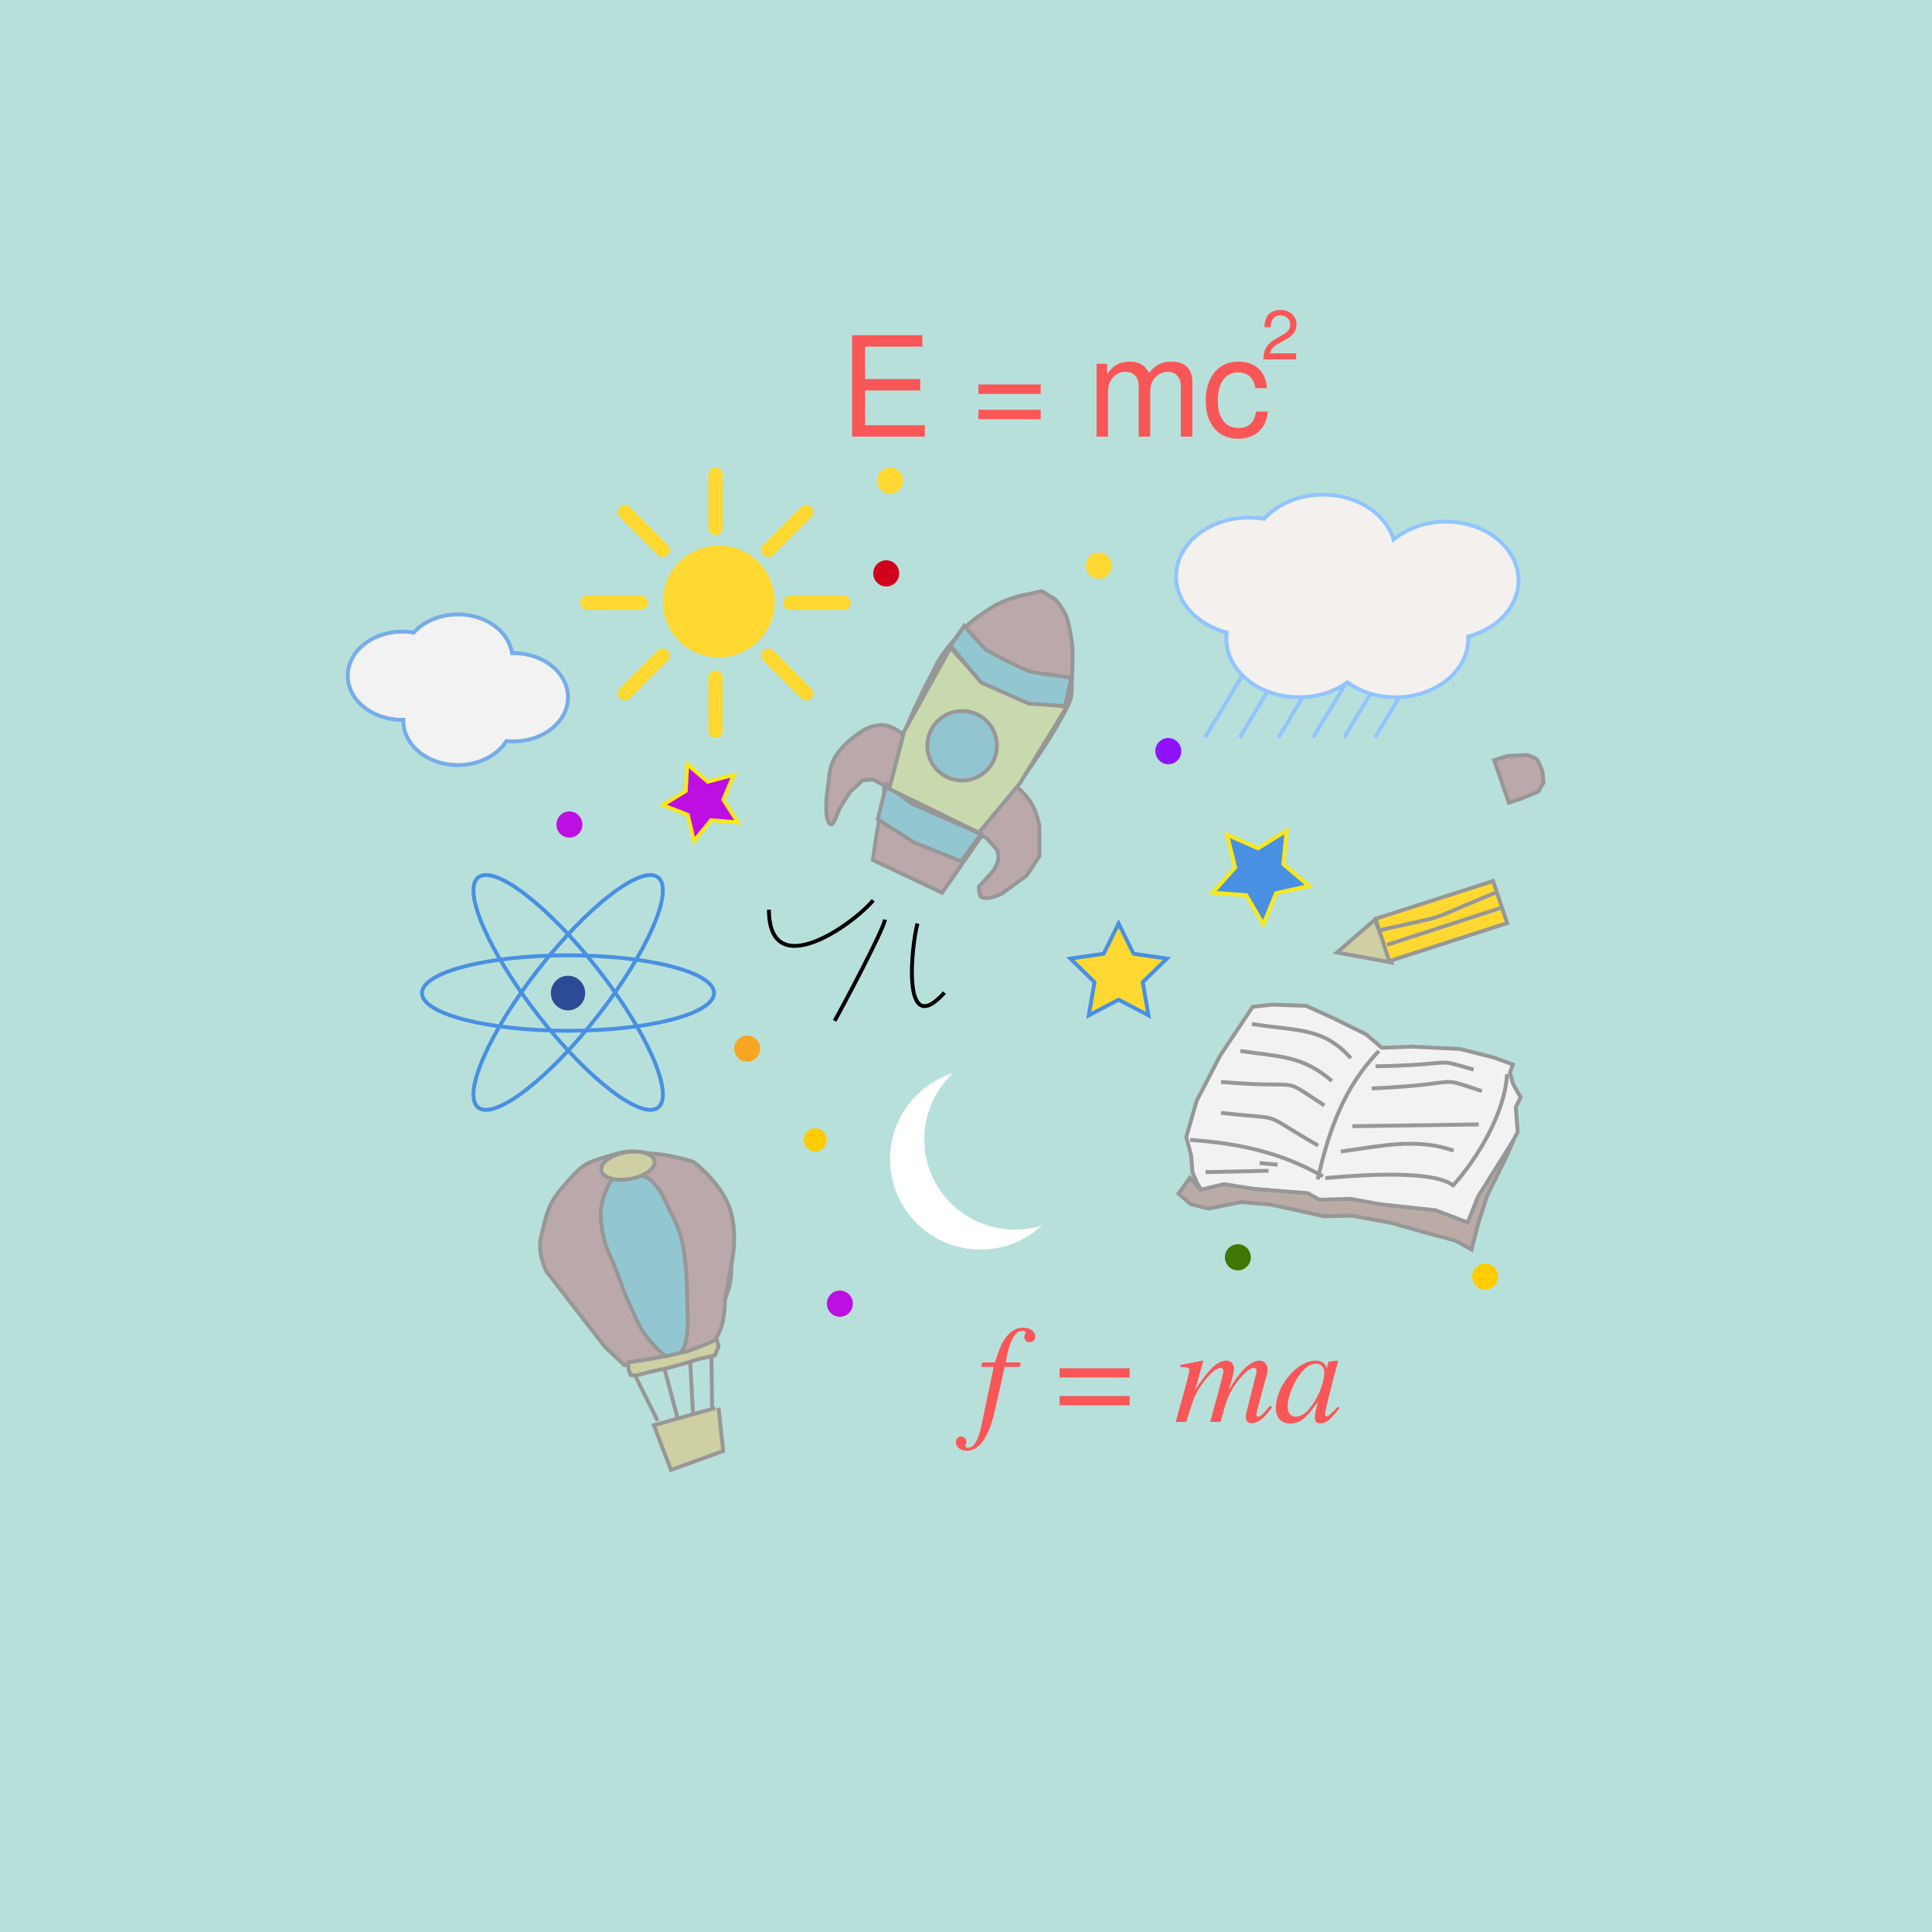
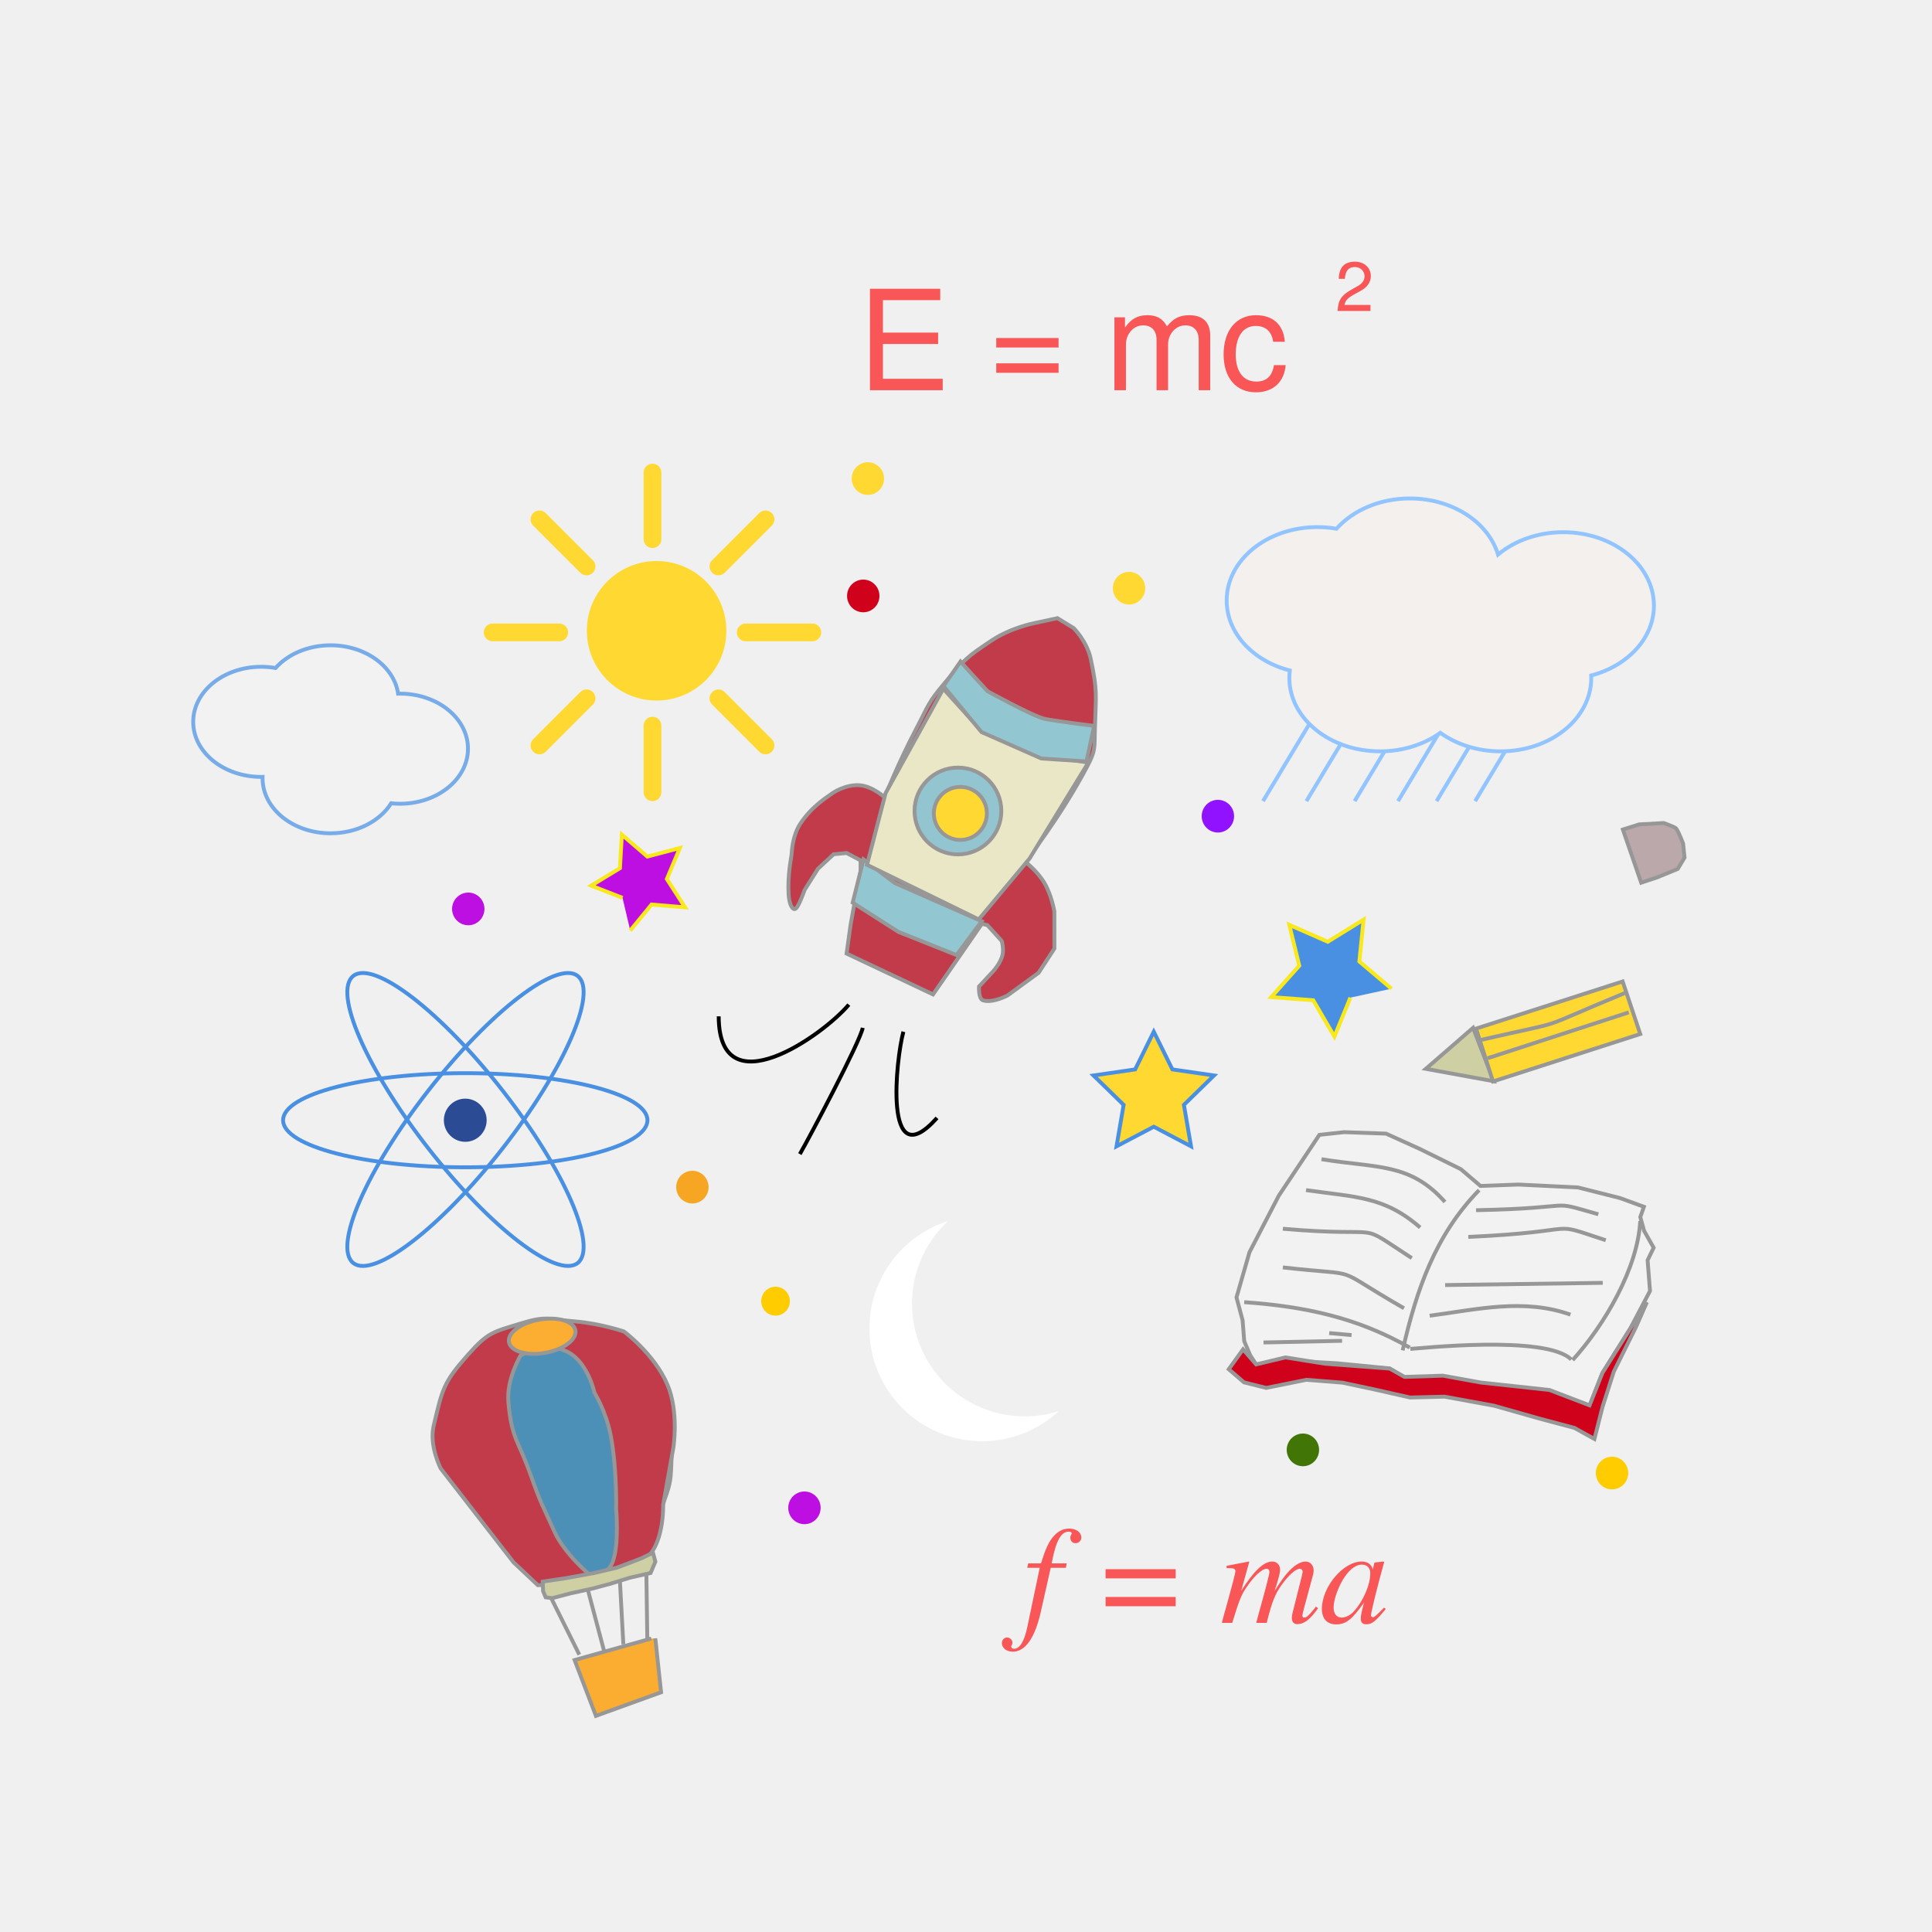
<svg xmlns="http://www.w3.org/2000/svg" width="500px" height="500px" viewBox="0 0 500 500" version="1.1">
  <defs />
  <g id="Page-1" stroke="none" stroke-width="1" fill="none" fill-rule="evenodd">
    <g id="Artboard">
-       <rect id="Rectangle" fill="#B8E0DB" x="0" y="0" width="500" height="503" />
-       <g id="nuclear" transform="translate(109, 221)">
-         <ellipse id="Oval" stroke="#4990E2" transform="translate(38.04351, 35.84448) rotate(-38) translate(-38.04351, -35.84448) " cx="38.044" cy="35.844" rx="9.762" ry="37.791" />
-         <ellipse id="Oval-Copy-2" stroke="#4990E2" transform="translate(38, 36) rotate(-90) translate(-38, -36) " cx="38" cy="36" rx="9.762" ry="37.791" />
-         <ellipse id="Oval-Copy" stroke="#4990E2" transform="translate(38.04351, 35.84448) scale(-1, 1) rotate(-38) translate(-38.04351, -35.84448) " cx="38.044" cy="35.844" rx="9.762" ry="37.791" />
-         <ellipse id="Oval-2" fill="#2B4C95" cx="38" cy="36" rx="4.437" ry="4.478" />
+       <g id="nuclear" transform="translate(73, 245)">
+         <ellipse id="Oval" stroke="#4990E2" transform="translate(47.46317, 44.71964) rotate(-38) translate(-47.46317, -44.71964) " cx="47.463" cy="44.72" rx="12.179" ry="47.148" />
+         <ellipse id="Oval-Copy-2" stroke="#4990E2" transform="translate(47.40888, 44.91368) rotate(-90) translate(-47.40888, -44.91368) " cx="47.409" cy="44.914" rx="12.179" ry="47.148" />
+         <ellipse id="Oval-Copy" stroke="#4990E2" transform="translate(47.46317, 44.71964) scale(-1, 1) rotate(-38) translate(-47.46317, -44.71964) " cx="47.463" cy="44.72" rx="12.179" ry="47.148" />
+         <ellipse id="Oval-2" fill="#2B4C95" cx="47.409" cy="44.914" rx="5.536" ry="5.586" />
      </g>
-       <path d="M246.672,277.707 C237.214,280.703 230.358,289.551 230.358,300.001 C230.358,312.913 240.826,323.381 253.739,323.381 C259.881,323.381 265.469,321.013 269.642,317.139 C267.412,317.845 265.038,318.226 262.575,318.226 C249.663,318.226 239.195,307.758 239.195,294.846 C239.195,288.075 242.073,281.977 246.672,277.707 Z" id="Combined-Shape" fill="#FFFFFF" />
-       <path d="M107.08,163.71 C106.123,163.544 105.13,163.457 104.112,163.457 C96.318,163.457 90,168.571 90,174.879 C90,181.186 96.318,186.3 104.112,186.3 C104.205,186.3 104.299,186.299 104.393,186.298 C104.39,186.391 104.388,186.485 104.388,186.579 C104.388,192.886 110.706,198 118.5,198 C123.98,198 128.731,195.472 131.068,191.777 C131.664,191.839 132.272,191.871 132.888,191.871 C140.682,191.871 147,186.758 147,180.45 C147,174.142 140.682,169.029 132.888,169.029 C132.761,169.029 132.635,169.03 132.508,169.033 C131.662,163.38 125.713,159 118.5,159 C113.805,159 109.646,160.856 107.08,163.71 Z" id="clouds" stroke="#77ACE9" fill="#F2F2F2" />
-       <polygon id="Star-Copy-2" stroke="#4990E2" fill="#FFD931" points="289.5 258.715 281.775 262.776 283.25 254.174 277 248.082 285.637 246.827 289.5 239 293.363 246.827 302 248.082 295.75 254.174 297.225 262.776" />
-       <polygon id="Star-Copy-2" stroke="#F8E81C" fill="#4990E2" transform="translate(325.2171, 225.1417) rotate(-40) translate(-325.2171, -225.1417) " points="325.217 232.968 317.492 237.03 318.967 228.428 312.717 222.335 321.354 221.08 325.217 213.254 329.08 221.08 337.717 222.335 331.467 228.428 332.943 237.03" />
-       <polygon id="Star-Copy" stroke="#F8E81C" fill="#BD0FE1" transform="translate(182.723, 206.7713) rotate(49) translate(-182.723, -206.7713) " points="182.723 213.026 176.55 216.271 177.729 209.397 172.734 204.529 179.636 203.526 182.723 197.271 185.81 203.526 192.712 204.529 187.717 209.397 188.897 216.271" />
-       <ellipse id="Oval-2" fill="#F6A623" cx="193.358" cy="271.389" rx="3.358" ry="3.389" />
-       <ellipse id="Oval-2" fill="#BD0FE1" cx="147.358" cy="213.389" rx="3.358" ry="3.389" />
-       <ellipse id="Oval-2-Copy" fill="#FFCC00" cx="210.973" cy="295" rx="2.973" ry="3" />
-       <ellipse id="Oval-2-Copy-3" fill="#FFD931" cx="284.358" cy="146.389" rx="3.358" ry="3.389" />
-       <g id="e-=-mc2" transform="translate(193, 70)">
+       <path d="M245.353,316 C233.553,319.737 225,330.776 225,343.813 C225,359.923 238.06,372.983 254.169,372.983 C261.832,372.983 268.805,370.028 274.01,365.196 C271.229,366.076 268.267,366.552 265.194,366.552 C249.084,366.552 236.025,353.492 236.025,337.382 C236.025,328.935 239.615,321.327 245.353,316 Z" id="Combined-Shape" fill="#FFFFFF" />
+       <path d="M71.309,172.877 C70.115,172.67 68.876,172.561 67.606,172.561 C57.882,172.561 50,178.94 50,186.81 C50,194.68 57.882,201.06 67.606,201.06 C67.723,201.06 67.84,201.059 67.956,201.057 C67.953,201.173 67.951,201.29 67.951,201.407 C67.951,209.277 75.833,215.656 85.557,215.656 C92.394,215.656 98.321,212.502 101.237,207.893 C101.98,207.971 102.738,208.01 103.508,208.01 C113.231,208.01 121.113,201.631 121.113,193.761 C121.113,185.891 113.231,179.512 103.508,179.512 C103.349,179.512 103.191,179.513 103.034,179.517 C101.977,172.464 94.555,167 85.557,167 C79.699,167 74.51,169.315 71.309,172.877 Z" id="clouds" stroke="#77ACE9" fill="#F2F2F2" />
+       <polygon id="Star-Copy-2" stroke="#4990E2" fill="#FFD931" points="298.595 291.596 288.957 296.664 290.798 285.931 283 278.33 293.776 276.765 298.595 267 303.414 276.765 314.19 278.33 306.393 285.931 308.233 296.664" />
+       <polyline id="Star-Copy-2" stroke="#F8E81C" fill="#4990E2" points="349.474 258.187 345.347 268.264 339.859 258.859 329 258.049 336.248 249.922 333.663 239.345 343.632 243.727 352.893 238 351.805 248.835 360.114 255.873" />
+       <polyline id="Star-Copy" stroke="#F8E81C" fill="#BD0FE1" points="161.109 232.36 153 229.204 160.438 224.687 160.934 216 167.527 221.678 175.943 219.465 172.58 227.491 177.286 234.811 168.614 234.093 163.106 240.829" />
+       <ellipse id="Oval-2" fill="#F6A623" cx="179.19" cy="307.228" rx="4.19" ry="4.228" />
+       <ellipse id="Oval-2" fill="#BD0FE1" cx="121.19" cy="235.228" rx="4.19" ry="4.228" />
+       <ellipse id="Oval-2-Copy" fill="#FFCC00" cx="200.709" cy="336.743" rx="3.709" ry="3.743" />
+       <ellipse id="Oval-2-Copy-3" fill="#FFD931" cx="292.19" cy="152.228" rx="4.19" ry="4.228" />
+       <g id="e-=-mc2" transform="translate(178, 56)">
        <text id="E-=-mc" font-family="HelveticaNeue-Light, Helvetica Neue" font-size="36" font-weight="300" letter-spacing="-0.279" fill="#F95658">
-           <tspan x="24.284" y="43">E = mc</tspan>
+           <tspan x="43.911" y="44.981">E = mc</tspan>
        </text>
-         <g id="Group-3" transform="translate(59, 0)" font-size="18" font-family="HelveticaNeue-Light, Helvetica Neue" letter-spacing="-0.139" fill="#F95658" font-weight="300">
+         <g id="Group-3" transform="translate(73.60853, 0)" font-size="18" font-family="HelveticaNeue-Light, Helvetica Neue" letter-spacing="-0.139" fill="#F95658" font-weight="300">
          <text id="2">
-             <tspan x="74.331" y="23">2</tspan>
+             <tspan x="93.958" y="24.486">2</tspan>
          </text>
        </g>
-         <ellipse id="Oval-2-Copy-3" fill="#FFD931" cx="37.358" cy="54.389" rx="3.358" ry="3.389" />
+         <ellipse id="Oval-2-Copy-3" fill="#FFD931" cx="46.608" cy="67.856" rx="4.19" ry="4.228" />
      </g>
-       <g id="f-=-ma" transform="translate(220.7167, 334)" font-weight="normal" letter-spacing="-0.279" font-size="36" font-family="Times-Italic, Times" fill="#F95658" font-style="italic">
+       <g id="f-=-ma" transform="translate(213, 386)" font-weight="normal" letter-spacing="-0.279" font-size="36" font-family="Times-Italic, Times" fill="#F95658" font-style="italic">
        <text>
-           <tspan x="31.956" y="34">f = ma</tspan>
+           <tspan x="51.582" y="34">f = ma</tspan>
        </text>
      </g>
-       <ellipse id="Oval-2-Copy-5" fill="#417505" cx="320.358" cy="325.389" rx="3.358" ry="3.389" />
-       <ellipse id="Oval-2-Copy-6" fill="#9012FE" cx="302.358" cy="194.389" rx="3.358" ry="3.389" />
-       <ellipse id="Oval-2-Copy-7" fill="#FFCC00" cx="384.358" cy="330.389" rx="3.358" ry="3.389" />
-       <ellipse id="Oval-2-Copy-9" fill="#BD0FE1" cx="217.358" cy="337.389" rx="3.358" ry="3.389" />
-       <g id="rocket" transform="translate(213, 145)">
-         <ellipse id="Oval-2-Copy-4" fill="#D0011B" cx="16.358" cy="3.389" rx="3.358" ry="3.389" />
-         <path d="M2.22,68.325 C1.525,68.534 0.99,67.01 0.883,65.392 C0.621,61.397 1.414,57.78 1.483,57.099 C1.552,56.417 1.633,53.21 3.283,50.667 C5.703,46.937 9.203,44.903 9.624,44.554 C10.044,44.205 12.613,42.496 15.505,42.652 C18.195,42.797 20.788,45.155 20.788,45.155 C20.788,45.155 23.689,37.905 27.227,31.186 C29.944,26.023 29.727,25.601 33.298,21.392 C37.586,16.338 37.751,16.123 42.944,12.66 C47.015,9.946 51.825,9.037 51.825,9.037 L56.637,8 C56.637,8 56.637,8 60.006,10.055 C60.006,10.055 62.774,12.807 63.542,16.441 C64.978,23.243 64.621,23.75 64.413,30.926 C64.3,34.831 64.603,35.347 62.9,38.602 C57.374,49.16 49.954,58.553 49.954,58.553 C49.954,58.553 52.424,60.357 53.97,62.99 C55.449,65.509 56.004,68.857 56.004,68.857 L56.013,76.54 L52.731,81.564 L46.27,86.277 C46.27,86.277 43.193,87.908 41.192,87.279 C40.24,86.98 40.364,84.421 40.364,84.421 L42.834,81.753 C42.834,81.753 44.502,80.178 45.163,78.181 C45.626,76.781 45.082,74.958 45.082,74.958 L42.11,71.678 L40.967,71.402 L30.834,86.047 L12.898,77.571 L13.745,71.517 L14.942,64.919 L15.801,60.586 L15.801,58.246 L12.901,56.714 L10.217,56.97 L6.969,59.977 L4.179,64.401 C4.179,64.401 2.916,68.116 2.22,68.325 Z" id="Path-2" stroke="#979797" fill="#BBA8AA" />
-         <polygon id="Path-4" stroke="#979797" fill="#92C7D2" points="16.414 58.042 22.905 62.947 40.919 70.865 35.713 77.885 23.683 73.091 14.163 67.022" />
-         <path d="M32.967,22.639 L41.199,31.738 L56.133,36.875 L63.049,37.953 L50.883,57.83 L40.312,70.488 L17.141,59.164 L20.996,44.285 L32.967,22.639 Z" id="Oval-5-Copy" stroke="#979797" fill="#C9D9AE" />
-         <path d="M33,22.085 L40.879,31.622 L53.28,37.103 L62.661,37.726 L64.253,30.355 C64.253,30.355 56.478,29.37 54.101,28.91 C51.724,28.45 42.146,23.154 42.146,23.154 L38.438,19.118 L36.531,17 L33,22.085 Z" id="Path-3" stroke="#979797" fill="#92C7D2" />
-         <circle id="Oval-5" stroke="#979797" fill="#93C5D0" cx="36" cy="48" r="9" />
+       <ellipse id="Oval-2-Copy-5" fill="#417505" cx="337.19" cy="375.228" rx="4.19" ry="4.228" />
+       <ellipse id="Oval-2-Copy-6" fill="#9012FE" cx="315.19" cy="211.228" rx="4.19" ry="4.228" />
+       <ellipse id="Oval-2-Copy-7" fill="#FFCC00" cx="417.19" cy="381.228" rx="4.19" ry="4.228" />
+       <ellipse id="Oval-2-Copy-9" fill="#BD0FE1" cx="208.19" cy="390.228" rx="4.19" ry="4.228" />
+       <g id="rocket" transform="translate(203, 150)">
+         <ellipse id="Oval-2-Copy-4" fill="#D0011B" cx="20.409" cy="4.228" rx="4.19" ry="4.228" />
+         <path d="M2.77,85.242 C1.903,85.503 1.235,83.602 1.102,81.583 C0.775,76.599 1.764,72.087 1.85,71.236 C1.936,70.386 2.037,66.385 4.096,63.213 C7.116,58.559 11.482,56.021 12.006,55.586 C12.531,55.15 15.736,53.018 19.344,53.213 C22.7,53.393 25.935,56.336 25.935,56.336 C25.935,56.336 29.555,47.29 33.968,38.907 C37.359,32.467 37.087,31.94 41.543,26.689 C46.892,20.384 47.099,20.115 53.578,15.795 C58.656,12.408 64.657,11.274 64.657,11.274 L70.66,9.981 C70.66,9.981 70.66,9.981 74.864,12.544 C74.864,12.544 78.317,15.978 79.275,20.512 C81.066,28.998 80.621,29.631 80.361,38.584 C80.22,43.455 80.599,44.099 78.474,48.16 C71.58,61.332 62.323,73.051 62.323,73.051 C62.323,73.051 65.404,75.301 67.333,78.587 C69.178,81.729 69.871,85.907 69.871,85.907 L69.882,95.492 L65.787,101.76 L57.727,107.639 C57.727,107.639 53.888,109.674 51.391,108.889 C50.204,108.516 50.358,105.324 50.358,105.324 L53.439,101.995 C53.439,101.995 55.52,100.031 56.345,97.538 C56.923,95.792 56.245,93.518 56.245,93.518 L52.536,89.426 L51.111,89.081 L38.468,107.352 L16.091,96.777 L17.149,89.225 L18.642,80.994 L19.714,75.587 L19.714,72.667 L16.095,70.756 L12.747,71.076 L8.695,74.827 L5.214,80.347 C5.214,80.347 3.638,84.981 2.77,85.242 Z" id="Path-2" stroke="#979797" fill="#C13B4A" />
+         <polygon id="Path-4" stroke="#979797" fill="#92C7D2" points="20.478 72.413 28.577 78.533 51.051 88.412 44.555 97.17 29.547 91.189 17.67 83.617" />
+         <path d="M41.129,28.244 L51.4,39.597 L70.031,46.005 L78.66,47.35 L63.482,72.149 L50.294,87.941 L21.385,73.813 L26.195,55.25 L41.129,28.244 Z" id="Oval-5-Copy" stroke="#979797" fill="#EAE7C6" />
+         <path d="M41.171,27.553 L51.001,39.452 L66.473,46.289 L78.176,47.067 L80.162,37.872 C80.162,37.872 70.461,36.642 67.496,36.068 C64.531,35.495 52.581,28.887 52.581,28.887 L47.955,23.852 L45.576,21.209 L41.171,27.553 Z" id="Path-3" stroke="#979797" fill="#92C7D2" />
+         <circle id="Oval-5" stroke="#979797" fill="#93C5D0" cx="44.914" cy="59.885" r="11.228" />
+         <circle id="Oval-5" stroke="#979797" fill="#FFD931" cx="45.537" cy="60.509" r="6.862" />
      </g>
-       <g id="sun" transform="translate(150, 121)" fill="#FFD931">
-         <circle id="Oval-7" cx="36.01" cy="34.663" r="14.471" />
-         <path d="M33.317,1.84 C33.317,0.824 34.135,0 35.159,0 C36.177,0 37.002,0.821 37.002,1.84 L37.002,15.66 C37.002,16.676 36.184,17.5 35.159,17.5 C34.142,17.5 33.317,16.679 33.317,15.66 L33.317,1.84 Z M57.305,10.25 C58.023,9.531 59.184,9.527 59.908,10.251 C60.628,10.971 60.63,12.134 59.91,12.855 L50.137,22.627 C49.419,23.346 48.258,23.35 47.534,22.626 C46.814,21.906 46.811,20.743 47.532,20.022 L57.305,10.25 Z M68.32,33.158 C69.336,33.158 70.159,33.976 70.159,35 C70.159,36.017 69.339,36.842 68.32,36.842 L54.499,36.842 C53.483,36.842 52.659,36.024 52.659,35 C52.659,33.983 53.48,33.158 54.499,33.158 L68.32,33.158 Z M59.91,57.145 C60.628,57.864 60.633,59.024 59.908,59.749 C59.189,60.468 58.025,60.471 57.305,59.75 L47.532,49.978 C46.814,49.259 46.809,48.099 47.534,47.374 C48.253,46.655 49.417,46.652 50.137,47.373 L59.91,57.145 Z M37.002,68.16 C37.002,69.176 36.184,70 35.159,70 C34.142,70 33.317,69.179 33.317,68.16 L33.317,54.34 C33.317,53.324 34.135,52.5 35.159,52.5 C36.177,52.5 37.002,53.321 37.002,54.34 L37.002,68.16 Z M13.014,59.75 C12.296,60.469 11.135,60.473 10.411,59.749 C9.691,59.029 9.688,57.866 10.409,57.145 L20.182,47.373 C20.9,46.654 22.061,46.65 22.785,47.374 C23.504,48.094 23.507,49.257 22.787,49.978 L13.014,59.75 Z M1.999,36.842 C0.983,36.842 0.159,36.024 0.159,35 C0.159,33.983 0.98,33.158 1.999,33.158 L15.82,33.158 C16.836,33.158 17.659,33.976 17.659,35 C17.659,36.017 16.839,36.842 15.82,36.842 L1.999,36.842 Z M10.409,12.855 C9.691,12.136 9.686,10.976 10.411,10.251 C11.13,9.532 12.293,9.529 13.014,10.25 L22.787,20.022 C23.505,20.741 23.509,21.901 22.785,22.626 C22.066,23.345 20.902,23.348 20.182,22.627 L10.409,12.855 Z" id="Rectangle-2" />
+       <g id="sun" transform="translate(125, 120)" fill="#FFD931">
+         <circle id="Oval-7" cx="44.926" cy="43.246" r="18.054" />
+         <path d="M41.567,2.295 C41.567,1.028 42.587,0 43.865,0 C45.134,0 46.163,1.024 46.163,2.295 L46.163,19.538 C46.163,20.805 45.143,21.833 43.865,21.833 C42.596,21.833 41.567,20.809 41.567,19.538 L41.567,2.295 Z M71.493,12.787 C72.39,11.891 73.838,11.886 74.742,12.789 C75.639,13.687 75.643,15.138 74.744,16.038 L62.551,28.23 C61.655,29.126 60.207,29.132 59.303,28.228 C58.406,27.33 58.402,25.879 59.301,24.98 L71.493,12.787 Z M85.236,41.368 C86.503,41.368 87.531,42.388 87.531,43.666 C87.531,44.935 86.507,45.964 85.236,45.964 L67.993,45.964 C66.726,45.964 65.698,44.944 65.698,43.666 C65.698,42.397 66.722,41.368 67.993,41.368 L85.236,41.368 Z M74.744,71.295 C75.64,72.191 75.645,73.639 74.742,74.543 C73.844,75.44 72.393,75.444 71.493,74.545 L59.301,62.352 C58.405,61.456 58.399,60.008 59.303,59.104 C60.201,58.207 61.652,58.203 62.551,59.102 L74.744,71.295 Z M46.163,85.037 C46.163,86.305 45.143,87.332 43.865,87.332 C42.596,87.332 41.567,86.308 41.567,85.037 L41.567,67.794 C41.567,66.527 42.587,65.499 43.865,65.499 C45.134,65.499 46.163,66.523 46.163,67.794 L46.163,85.037 Z M16.236,74.545 C15.34,75.441 13.892,75.446 12.988,74.543 C12.091,73.645 12.087,72.194 12.986,71.295 L25.179,59.102 C26.075,58.206 27.523,58.201 28.427,59.104 C29.324,60.002 29.328,61.453 28.429,62.352 L16.236,74.545 Z M2.494,45.964 C1.227,45.964 0.199,44.944 0.199,43.666 C0.199,42.397 1.223,41.368 2.494,41.368 L19.737,41.368 C21.004,41.368 22.032,42.388 22.032,43.666 C22.032,44.935 21.008,45.964 19.737,45.964 L2.494,45.964 Z M12.986,16.038 C12.09,15.141 12.085,13.693 12.988,12.789 C13.886,11.892 15.337,11.888 16.236,12.787 L28.429,24.98 C29.325,25.876 29.33,27.324 28.427,28.228 C27.529,29.125 26.078,29.129 25.179,28.23 L12.986,16.038 Z" id="Rectangle-2" />
      </g>
-       <g id="rain" transform="translate(348.5, 159.5) scale(-1, 1) translate(-348.5, -159.5) translate(304, 128)">
-         <path d="M24,41 L36.886,62.446" id="Line" stroke="#92C4FF" stroke-linecap="square" />
-         <path d="M32,41 L44.886,62.446" id="Line-Copy" stroke="#92C4FF" stroke-linecap="square" />
-         <path d="M40,41 L52.886,62.446" id="Line-Copy-2" stroke="#92C4FF" stroke-linecap="square" />
-         <path d="M49,41 L61.886,62.446" id="Line-Copy-3" stroke="#92C4FF" stroke-linecap="square" />
-         <path d="M59,41 L71.886,62.446" id="Line-Copy-4" stroke="#92C4FF" stroke-linecap="square" />
-         <path d="M68,41 L80.886,62.446" id="Line-Copy-5" stroke="#92C4FF" stroke-linecap="square" />
-         <path d="M22.774,6.28 C21.497,6.059 20.173,5.943 18.816,5.943 C8.424,5.943 0,12.761 0,21.171 C0,27.968 5.501,33.724 13.096,35.684 C13.032,36.192 13,36.707 13,37.229 C13,45.639 21.424,52.457 31.816,52.457 C36.613,52.457 40.992,51.004 44.316,48.611 C47.639,51.004 52.018,52.457 56.816,52.457 C67.207,52.457 75.631,45.639 75.631,37.229 C75.631,37.058 75.628,36.888 75.621,36.719 C83.171,34.738 88.631,28.999 88.631,22.229 C88.631,13.818 80.207,7 69.816,7 C64.507,7 59.711,8.779 56.291,11.642 C54.298,4.962 46.865,0 38,0 C31.74,0 26.194,2.474 22.774,6.28 Z" id="clouds-copy-3" stroke="#92C5FF" fill="#F4F0ED" transform="translate(44.31553, 26.22857) scale(-1, 1) translate(-44.31553, -26.22857) " />
+       <g id="rain" transform="translate(372.5183, 168.2995) scale(-1, 1) translate(-372.5183, -168.2995) translate(317, 129)">
+         <path d="M29.942,51.152 L46.019,77.908" id="Line" stroke="#92C4FF" stroke-linecap="square" />
+         <path d="M39.923,51.152 L56,77.908" id="Line-Copy" stroke="#92C4FF" stroke-linecap="square" />
+         <path d="M49.904,51.152 L65.981,77.908" id="Line-Copy-2" stroke="#92C4FF" stroke-linecap="square" />
+         <path d="M61.133,51.152 L77.209,77.908" id="Line-Copy-3" stroke="#92C4FF" stroke-linecap="square" />
+         <path d="M73.609,51.152 L89.685,77.908" id="Line-Copy-4" stroke="#92C4FF" stroke-linecap="square" />
+         <path d="M84.837,51.152 L100.914,77.908" id="Line-Copy-5" stroke="#92C4FF" stroke-linecap="square" />
+         <path d="M28.412,7.835 C26.82,7.56 25.168,7.414 23.474,7.414 C10.51,7.414 0,15.921 0,26.414 C0,34.893 6.863,42.075 16.338,44.519 C16.259,45.153 16.219,45.796 16.219,46.446 C16.219,56.939 26.729,65.446 39.693,65.446 C45.679,65.446 51.142,63.632 55.288,60.647 C59.435,63.632 64.897,65.446 70.883,65.446 C83.848,65.446 94.357,56.939 94.357,46.446 C94.357,46.233 94.353,46.021 94.345,45.81 C103.765,43.34 110.576,36.18 110.576,27.732 C110.576,17.239 100.067,8.733 87.102,8.733 C80.479,8.733 74.496,10.953 70.228,14.524 C67.742,6.191 58.469,0 47.409,0 C39.599,0 32.68,3.087 28.412,7.835 Z" id="clouds-copy-3" stroke="#92C5FF" fill="#F4F0ED" transform="translate(55.28816, 32.72282) scale(-1, 1) translate(-55.28816, -32.72282) " />
      </g>
-       <g id="ballon" transform="translate(164.5, 339.0059) scale(-1, 1) translate(-164.5, -339.0059) translate(139, 297.0059)" stroke="#979797">
-         <path d="M5.764,49.262 C-0.266,30.672 1.174,39.588 0.4,22.705" id="Path-5" />
-         <path d="M6.493,51.129 C2.129,48.326 2.409,39.617 2.409,39.617 L0.288,27.762 C0.288,27.762 -0.892,20.373 1.525,14.697 C4.237,8.33 10.546,3.676 10.546,3.676 C10.546,3.676 15.515,2.004 20.577,1.598 C26.148,1.151 26.555,0.348 31.812,1.971 C37.703,3.79 38.669,3.745 42.872,8.482 C48.038,14.305 48.172,15.56 50.001,23.175 C51.008,27.369 48.545,32.1 48.545,32.1 L33.441,51.563 C33.441,51.563 28.402,56.307 28.402,56.307 C18.015,56.14 6.493,51.563 6.493,51.129 Z" id="Path-6" fill="#BBA8AA" />
-         <path d="M5.885,54.218 L5.693,67.706" id="Path-8" />
-         <path d="M11.362,55.655 L10.666,68.572" id="Path-9" />
-         <path d="M14.671,69.91 C15.835,65.526 16.999,61.141 18.162,56.757" id="Path-10" />
-         <path d="M25.628,58.981 L19.801,70.718" id="Path-11" />
-         <polyline id="Path-12" fill="#CECFA2" points="4.038 67.326 2.839 78.518 16.355 83.414 20.776 71.835 4.866 67.369" />
-         <path d="M22.884,7.614 C19.412,8.964 16.659,16.368 16.659,16.368 C16.659,16.368 14.221,20.231 13.249,25.438 C11.972,32.276 12.162,40.458 12.162,40.458 C12.162,40.458 11.483,47.966 12.906,51.544 C14.209,54.819 17.614,54.164 17.614,54.164 C17.614,54.164 22.853,49.861 24.972,45.163 C27.538,39.475 27.681,39.661 29.906,33.391 C32.453,26.214 33.864,25.945 34.517,18.268 C34.915,13.599 32.008,8.7 32.008,8.7 C32.008,8.7 27.658,5.758 22.884,7.614 Z" id="Path-13" fill="#92C7D2" />
-         <polygon id="Path-7" fill="#CECFA2" points="4.523 49.569 4.02 51.427 5.018 53.776 9.318 54.753 13.374 56.013 17.11 57.012 21.607 57.996 25.392 58.989 26.775 58.825 27.314 57.545 27.387 55.563 22.521 54.839 16.698 53.773 12.043 52.683 6.94 50.744" />
-         <ellipse id="Oval-6" fill="#CECFA2" transform="translate(27.50142, 4.662364) rotate(10) translate(-27.50142, -4.662364) " cx="27.501" cy="4.662" rx="7" ry="3.5" />
+       <g id="ballon" transform="translate(142.8139, 392.3993) scale(-1, 1) translate(-142.8139, -392.3993) translate(111, 340)" stroke="#979797">
+         <path d="M7.191,61.459 C-0.332,38.267 1.465,49.39 0.5,28.327" id="Path-5" />
+         <path d="M8.101,63.789 C2.656,60.292 3.006,49.427 3.006,49.427 L0.36,34.636 C0.36,34.636 -1.113,25.417 1.902,18.336 C5.286,10.392 13.157,4.586 13.157,4.586 C13.157,4.586 19.357,2.5 25.672,1.993 C32.622,1.436 33.13,0.434 39.688,2.459 C47.038,4.728 48.243,4.672 53.488,10.583 C59.932,17.847 60.099,19.412 62.381,28.913 C63.638,34.145 60.565,40.048 60.565,40.048 L41.721,64.33 C41.721,64.33 35.434,70.248 35.434,70.248 C22.475,70.04 8.101,64.33 8.101,63.789 Z" id="Path-6" fill="#C23B4A" />
+         <path d="M7.342,67.642 L7.102,84.47" id="Path-8" />
+         <path d="M14.176,69.436 L13.307,85.551" id="Path-9" />
+         <path d="M18.304,87.22 L22.659,70.81" id="Path-10" />
+         <path d="M31.974,73.585 L24.704,88.228" id="Path-11" />
+         <polyline id="Path-12" fill="#FBAD31" points="5.037 83.996 3.542 97.959 20.405 104.067 25.92 89.622 6.07 84.049" />
+         <path d="M28.55,9.5 C22.593,11.815 20.784,20.421 20.784,20.421 C20.784,20.421 17.742,25.241 16.529,31.737 C14.937,40.268 15.173,50.475 15.173,50.475 C15.173,50.475 14.326,59.843 16.102,64.306 C17.727,68.393 21.975,67.575 21.975,67.575 C21.975,67.575 28.512,62.206 31.156,56.345 C34.356,49.25 34.535,49.482 37.311,41.659 C40.489,32.704 42.249,32.369 43.064,22.791 C43.56,16.967 39.933,10.855 39.933,10.855 C39.933,10.855 34.506,7.184 28.55,9.5 Z" id="Path-13" fill="#4C90B8" />
+         <polygon id="Path-7" fill="#CECFA2" points="5.643 61.843 5.015 64.16 6.26 67.092 11.625 68.31 16.685 69.882 21.346 71.129 26.957 72.356 31.679 73.595 33.405 73.39 34.077 71.794 34.168 69.321 28.098 68.417 20.833 67.088 15.025 65.728 8.658 63.308" />
+         <ellipse id="Oval-6" fill="#FBAE31" transform="translate(34.31083, 5.816776) rotate(10) translate(-34.31083, -5.816776) " cx="34.311" cy="5.817" rx="8.733" ry="4.367" />
      </g>
-       <polygon id="Path-14" stroke="#979797" fill="#CECFA2" points="355.805 238 346 246.509 360.087 249.082" />
-       <polygon id="Path-15" stroke="#979797" fill="#FFD931" points="356 237.778 386.408 228 390.06 238.904 359.514 248.743" />
-       <path d="M357,240.765 C376.926,236.185 366.874,239.331 387.052,231" id="Path-16" stroke="#979797" />
-       <path d="M359,244.508 C368.76,241.339 378.52,238.169 388.28,235" id="Path-17" stroke="#979797" />
-       <path d="M386.686,196.728 L390.075,195.659 L395.155,195.378 C395.155,195.378 397.172,196.097 397.626,196.413 C398.08,196.728 399.18,199.65 399.18,199.65 L399.474,202.559 L398.069,204.893 L393.758,206.668 L390.486,207.75 L386.686,196.728 Z" id="Path-18" stroke="#979797" fill="#BBA8AA" />
-       <polygon id="Path-19" stroke="#979797" fill="#F2F2F2" points="307 294.285 308.266 299.012 308.611 303.365 309.838 306.266 311.159 308.305 317.024 307.319 327.823 307.938 338.774 309.012 342.239 311.111 344.813 311.11 350.151 311.002 357.755 312.283 364.552 313.009 371.314 313.557 376.413 315.759 380.128 317.093 382.903 309.956 388.667 300.764 392.779 292.944 392.281 286.562 393.539 283.971 391.56 280.482 390.766 277.618 391.518 275.481 386.567 273.672 377.843 271.471 365.467 270.869 357.614 271.157 353.538 267.678 345.047 263.49 338.028 260.307 329.322 260 324.198 260.56 315.777 273.176 309.695 284.907" />
-       <path d="M356.864,272 C347.748,281.362 343.873,292.713 341,305.245" id="Path-20" stroke="#979797" />
-       <path d="M312,303.349 L328.298,303" id="Path-28" stroke="#979797" />
-       <path d="M326,301 C327.547,301.14 329.094,301.28 330.642,301.42" id="Path-29" stroke="#979797" />
-       <polygon id="Path-30" stroke="#979797" fill="#BBABA7" points="307.968 304.788 305 308.91 308.16 311.633 312.768 312.786 321.111 311.104 328.623 311.702 335.288 313.122 342.626 314.778 349.76 314.602 359.989 316.47 369.406 319.137 376.708 321.084 380.854 323.381 382.543 316.704 384.862 309.437 389.526 300.039 391.741 295 382.514 309.676 379.843 316.396 371.523 313.216 357.3 311.671 349.422 310.247 341.453 310.499 338.395 308.779 324.936 307.763 316.751 306.46 310.681 307.911" />
-       <path d="M308,295 C320.479,295.884 331.395,298.158 342.353,304.433" id="Path-31" stroke="#979797" />
-       <path d="M343,304.877 C344.219,304.858 371.149,301.852 376.378,307.081" id="Path-32" stroke="#979797" />
-       <path d="M390.02,278 C389.514,287.826 382.534,299.664 376,306.845" id="Path-33" stroke="#979797" />
-       <path d="M347,298.012 C356.99,296.685 366.504,294.358 376.199,297.785" id="Path-21" stroke="#979797" />
-       <path d="M350,291.457 C360.899,291.305 371.799,291.152 382.698,291" id="Path-22" stroke="#979797" />
-       <path d="M355,281.695 C380.07,280.552 370.858,278.207 383.511,282.388" id="Path-23" stroke="#979797" />
-       <path d="M341.128,296.474 C325.172,287.322 333.592,290.014 316,288" id="Path-24" stroke="#979797" />
-       <path d="M316,280 C338.676,281.962 330.391,278.095 342.743,286.082" id="Path-25" stroke="#979797" />
-       <path d="M321,272 C331.259,273.49 337.186,273.225 344.671,279.76" id="Path-26" stroke="#979797" />
-       <path d="M324,265 C335.614,266.902 342.358,265.704 349.612,273.87" id="Path-27" stroke="#979797" />
-       <path d="M356,275.961 C378.438,275.506 370.187,273.64 381.364,276.805" id="Path-34" stroke="#979797" />
-       <path d="M225.992,233 C220.489,239.51 199.035,254.573 199,235.426" id="Path-37" stroke="#000000" />
-       <path d="M237.442,239 C235.934,244.417 233.15,269.497 244.417,256.883" id="Path-36" stroke="#000000" />
-       <path d="M229.047,238 C228.483,240.931 217.949,260.815 216,264.191" id="Path-35" stroke="#000000" />
+       <polygon id="Path-14" stroke="#979797" fill="#CECFA2" points="381.233 266 369 276.616 386.575 279.825" />
+       <polygon id="Path-15" stroke="#979797" fill="#FFD931" points="382 266.199 419.937 254 424.493 267.604 386.384 279.879" />
+       <path d="M383,269.183 C407.86,263.469 395.319,267.394 420.493,257" id="Path-16" stroke="#979797" />
+       <path d="M385,273.863 C397.177,269.908 409.353,265.954 421.53,262" id="Path-17" stroke="#979797" />
+       <path d="M420,214.684 L424.228,213.35 L430.566,213 C430.566,213 433.082,213.897 433.649,214.291 C434.215,214.684 435.588,218.33 435.588,218.33 L435.954,221.959 L434.201,224.871 L428.823,227.085 L424.741,228.435 L420,214.684 Z" id="Path-18" stroke="#979797" fill="#BBA8AA" />
+       <polygon id="Path-19" stroke="#979797" fill="#F2F2F2" points="320 335.774 321.579 341.671 322.01 347.103 323.541 350.721 325.189 353.265 332.506 352.036 345.979 352.808 359.642 354.147 363.965 356.767 367.176 356.765 373.836 356.63 383.322 358.229 391.802 359.134 400.239 359.817 406.6 362.565 411.235 364.229 414.697 355.325 421.888 343.857 427.018 334.101 426.397 326.138 427.966 322.906 425.497 318.554 424.506 314.98 425.444 312.315 419.268 310.057 408.384 307.311 392.943 306.56 383.146 306.92 378.061 302.579 367.467 297.354 358.711 293.383 347.849 293 341.457 293.698 330.951 309.438 323.363 324.074" />
+       <path d="M382.792,308 C371.419,319.68 366.584,333.841 363,349.477" id="Path-20" stroke="#979797" />
+       <path d="M327,347.435 C333.778,347.29 340.555,347.145 347.333,347" id="Path-28" stroke="#979797" />
+       <path d="M344,345 C345.93,345.175 347.861,345.349 349.791,345.524" id="Path-29" stroke="#979797" />
+       <polygon id="Path-30" stroke="#979797" fill="#D0011B" points="321.703 349.212 318 354.354 321.943 357.751 327.691 359.19 338.101 357.092 347.472 357.838 355.787 359.609 364.942 361.675 373.842 361.455 386.605 363.786 398.353 367.113 407.463 369.542 412.636 372.408 414.743 364.078 417.636 355.011 423.455 343.287 426.219 337 414.706 355.31 411.374 363.694 400.995 359.726 383.249 357.799 373.421 356.022 363.479 356.337 359.663 354.191 342.872 352.923 332.661 351.297 325.087 353.108" />
+       <path d="M322,337 C337.569,338.103 351.188,340.94 364.858,348.768" id="Path-31" stroke="#979797" />
+       <path d="M365,349.094 C366.521,349.071 400.119,345.32 406.642,351.844" id="Path-32" stroke="#979797" />
+       <path d="M424.491,316 C423.861,328.259 415.152,343.028 407,351.987" id="Path-33" stroke="#979797" />
+       <path d="M370,340.51 C382.464,338.855 394.333,335.951 406.429,340.227" id="Path-21" stroke="#979797" />
+       <path d="M374,332.57 C387.598,332.38 401.196,332.19 414.794,332" id="Path-22" stroke="#979797" />
+       <path d="M380,320.114 C411.278,318.689 399.784,315.763 415.57,320.979" id="Path-23" stroke="#979797" />
+       <path d="M363.35,338.572 C343.443,327.154 353.947,330.513 332,328" id="Path-24" stroke="#979797" />
+       <path d="M332,318 C360.29,320.447 349.955,315.624 365.365,325.588" id="Path-25" stroke="#979797" />
+       <path d="M338,308 C350.799,309.859 358.193,309.528 367.532,317.681" id="Path-26" stroke="#979797" />
+       <path d="M342,300 C356.49,302.373 364.903,300.878 373.954,311.066" id="Path-27" stroke="#979797" />
+       <path d="M382,313.199 C409.994,312.631 399.7,310.303 413.645,314.251" id="Path-34" stroke="#979797" />
+       <path d="M219.676,260 C212.809,268.122 186.043,286.914 186,263.026" id="Path-37" stroke="#000000" />
+       <path d="M233.799,267 C231.918,273.758 228.444,305.048 242.501,289.311" id="Path-36" stroke="#000000" />
+       <path d="M223.277,266 C222.574,269.657 209.431,294.464 207,298.676" id="Path-35" stroke="#000000" />
    </g>
  </g>
</svg>
